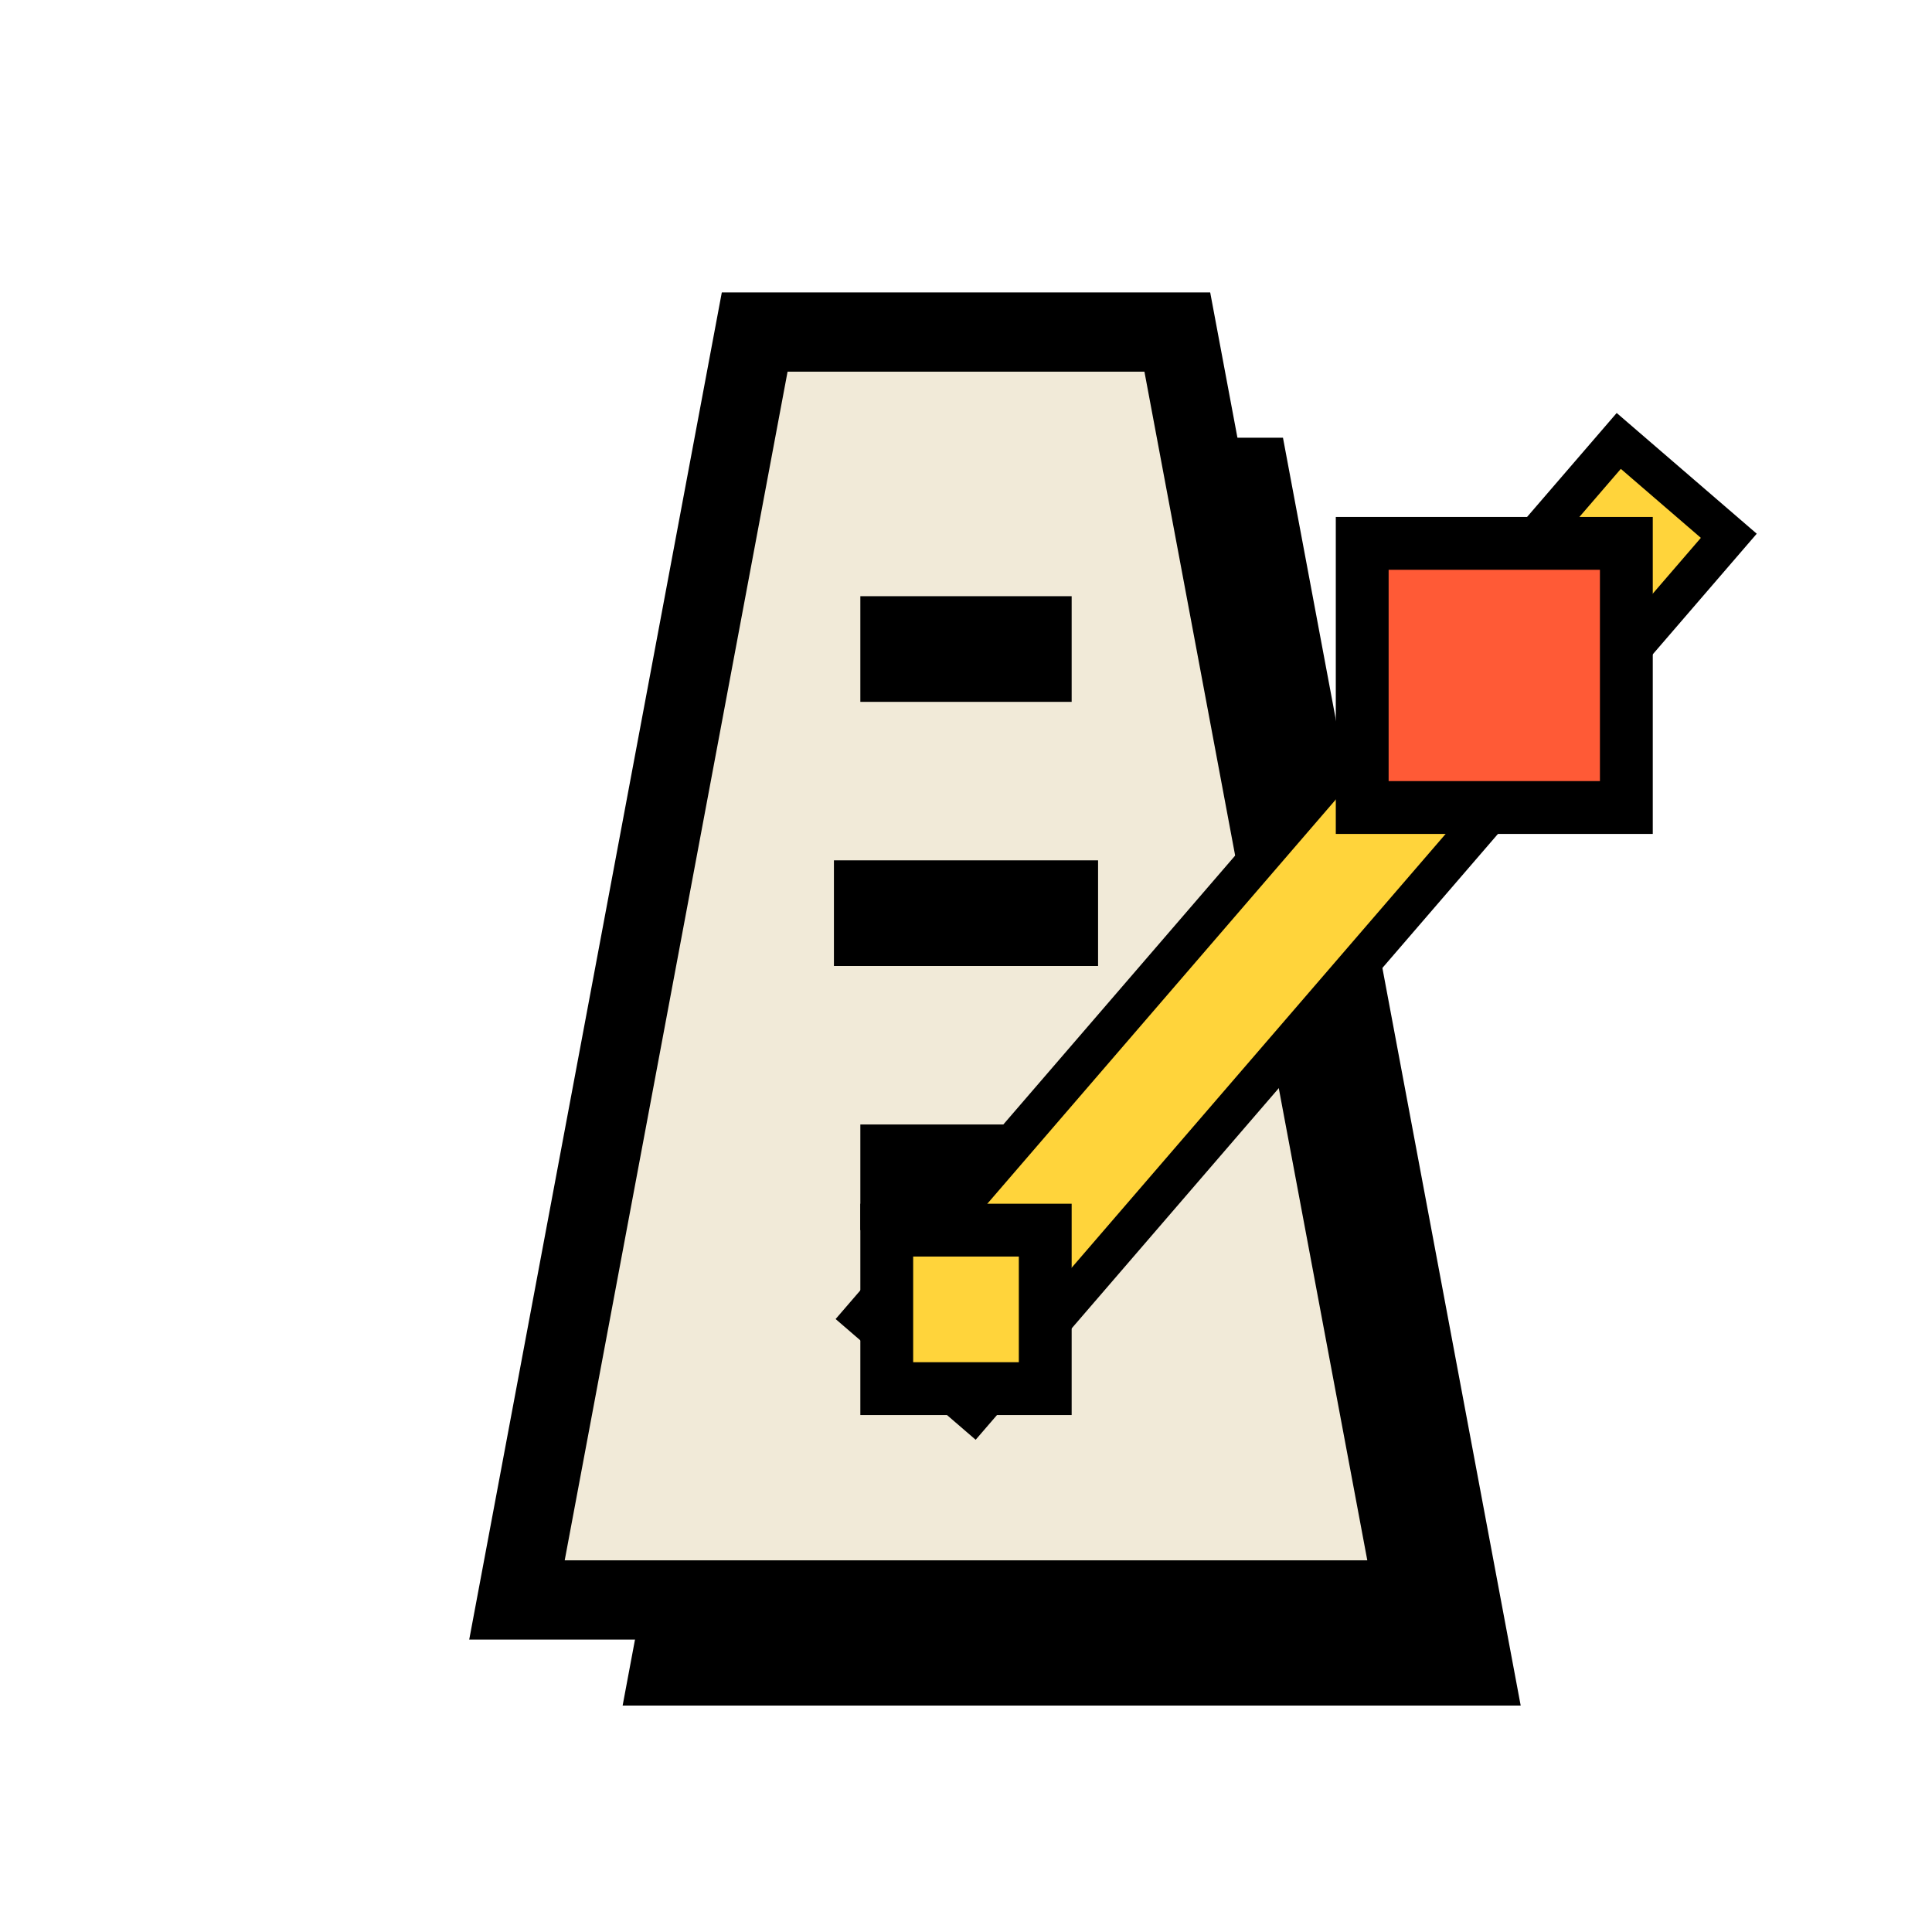
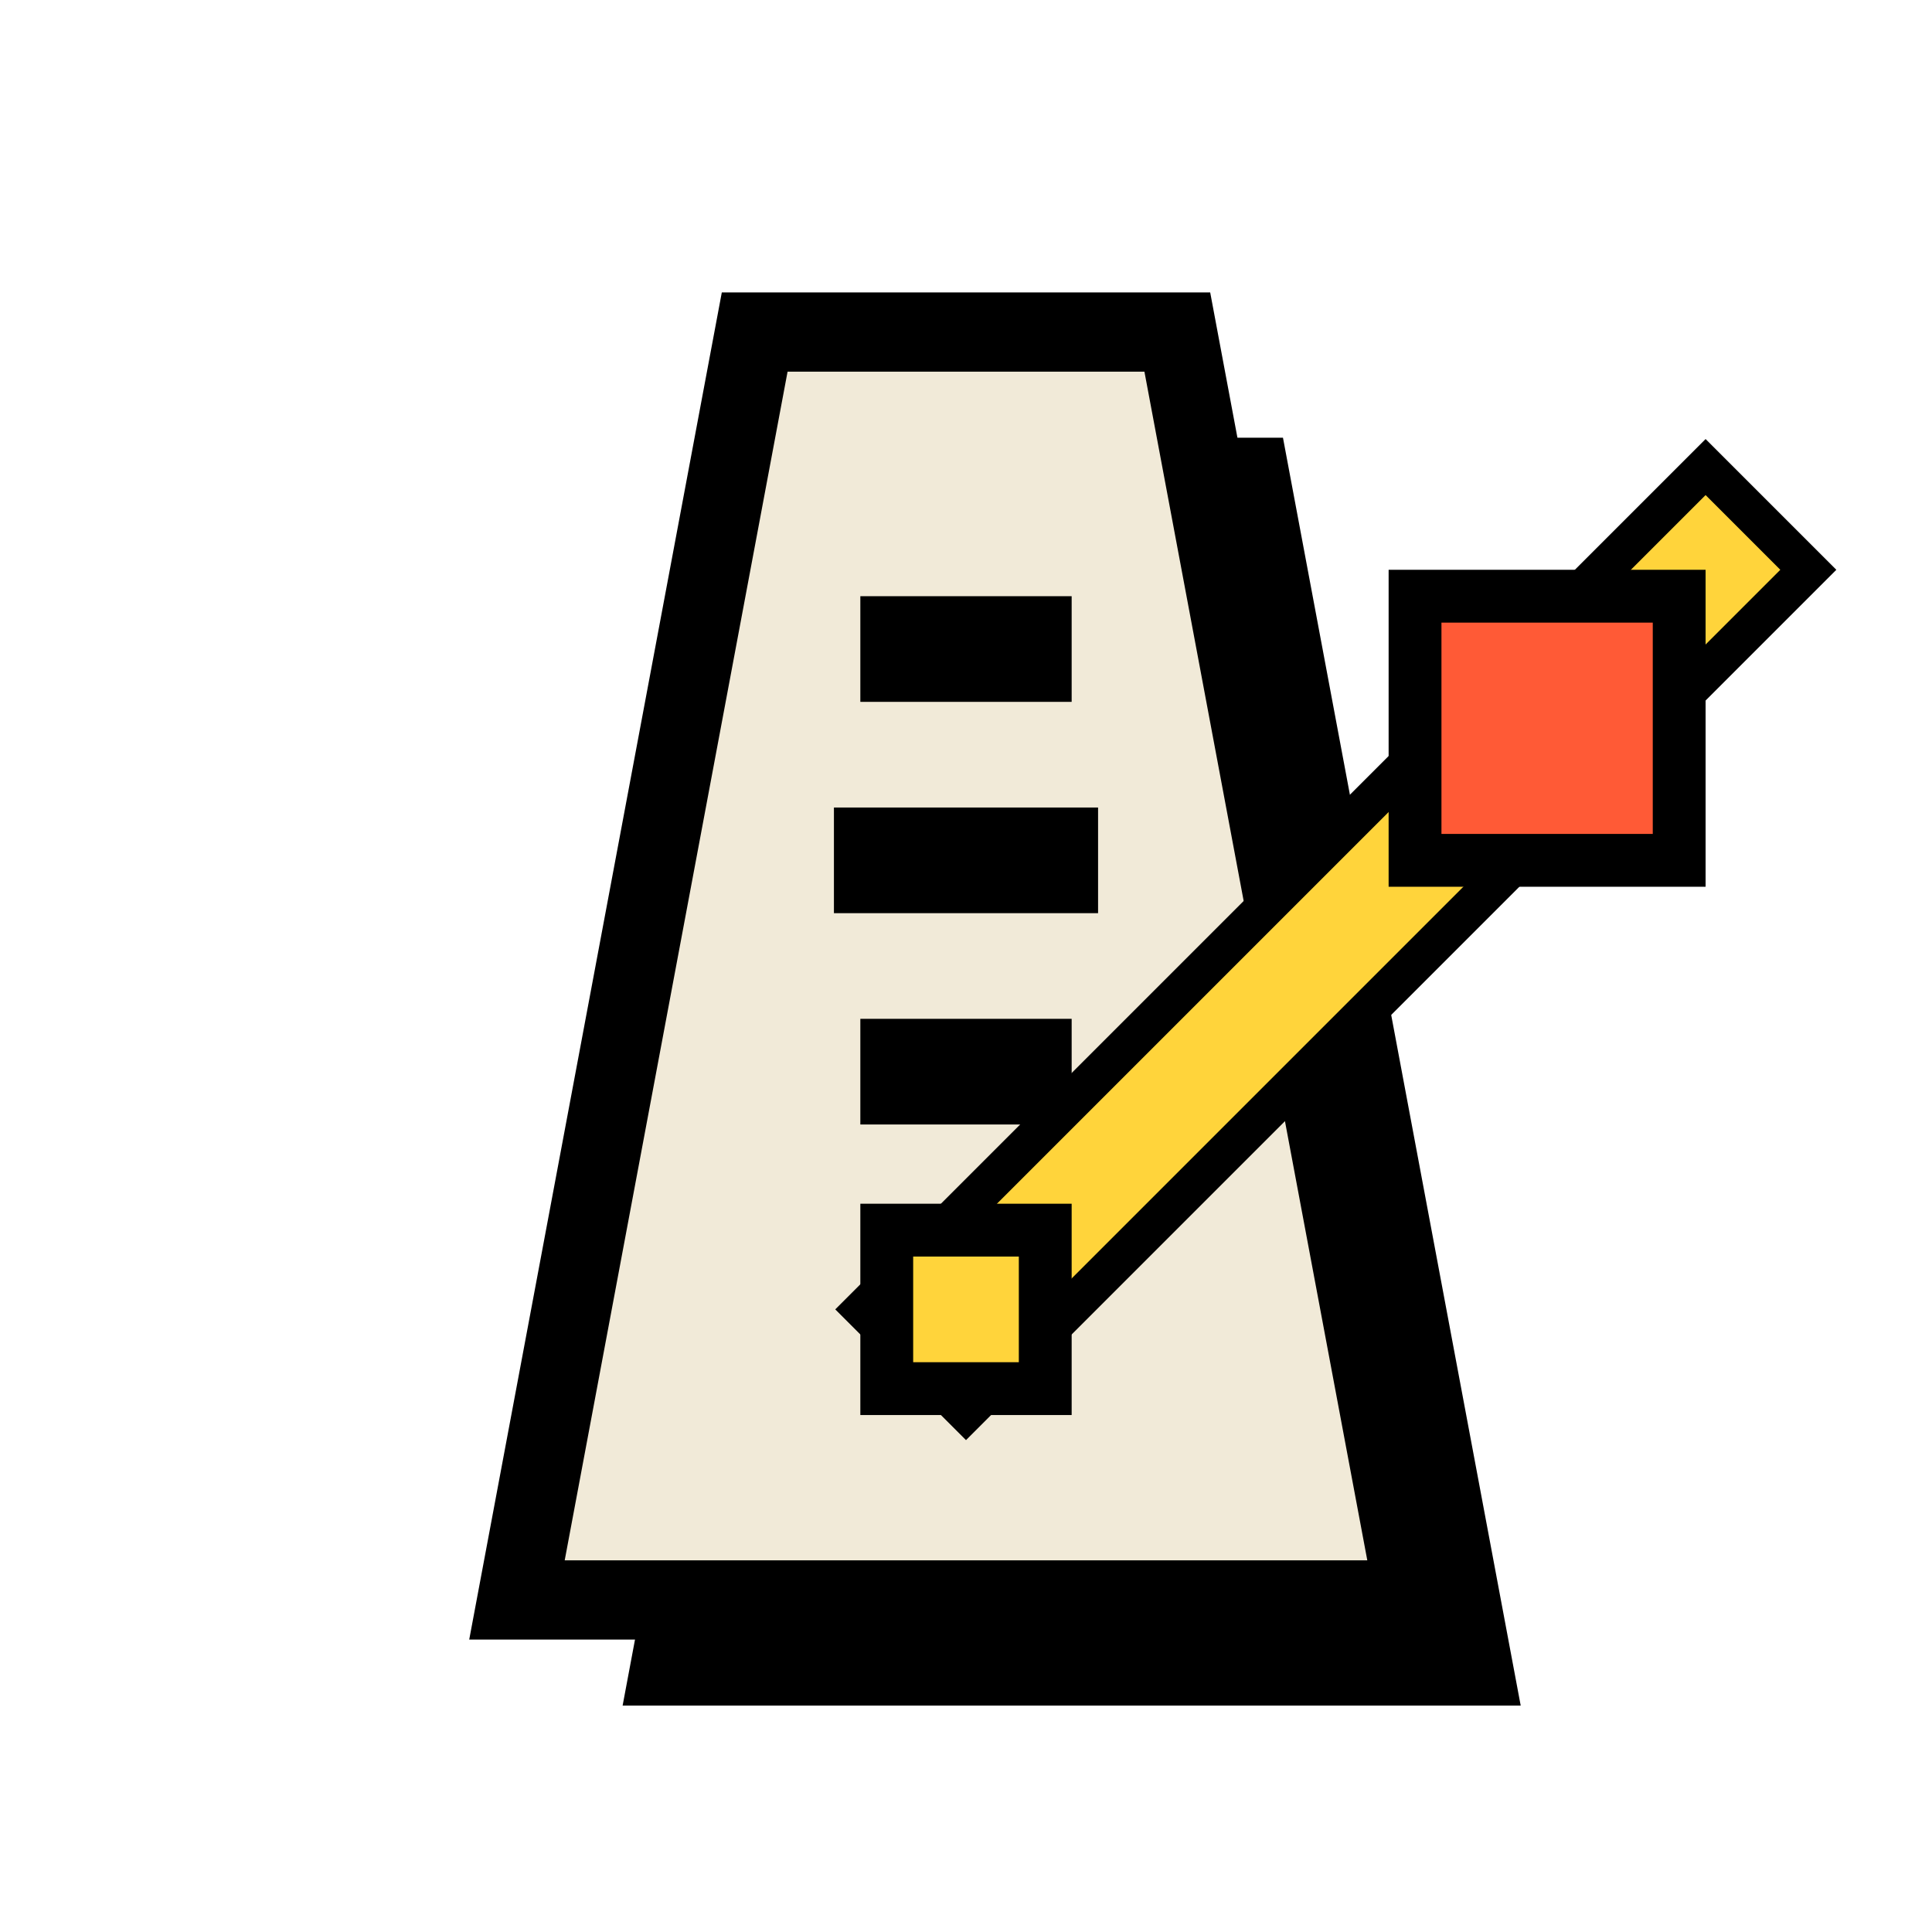
<svg xmlns="http://www.w3.org/2000/svg" viewBox="0 0 128 128">
  <path fill="#000" d="M 57 29 H 85 L 100.75 113 H 41.25 Z" />
  <path fill="#f1ead8" stroke="#000" stroke-width="5.25" d="M 50 22 H 78 L 93.75 106 H 34.25 Z" />
-   <path fill="#000" d="M 57 39.5 h 14 v 7 h -14 z m -1.75 17.5 h 17.5 v 7 H 55.25 z m 1.75 17.5 h 14 v 7 h -14 z" />
-   <path stroke="#000" stroke-linecap="square" stroke-width="12.25" d="M 64 86.75 107.75 36" />
-   <path stroke="#ffd43b" stroke-linecap="square" stroke-width="7" d="M 64 86.75 107.75 36" />
+   <path fill="#000" d="M 57 39.5 h 14 v 7 h -14 z m -1.75 14 h 17.5 v 7 H 55.25 z m 1.75 14 h 14 v 7 h -14 z" />
+   <path stroke="#000" stroke-linecap="square" stroke-width="12.25" d="M 64 86.75 113 37.75" />
+   <path stroke="#ffd43b" stroke-linecap="square" stroke-width="7" d="M 64 86.75 113 37.75" />
  <rect x="58.75" y="81.5" width="10.5" height="10.5" fill="#ffd43b" stroke="#000" stroke-width="3.5" />
-   <rect x="90.25" y="36" width="17.5" height="17.5" fill="#ff5a36" stroke="#000" stroke-width="3.5" />
+   <rect x="93.75" y="39.5" width="17.5" height="17.5" fill="#ff5a36" stroke="#000" stroke-width="3.5" />
</svg>
